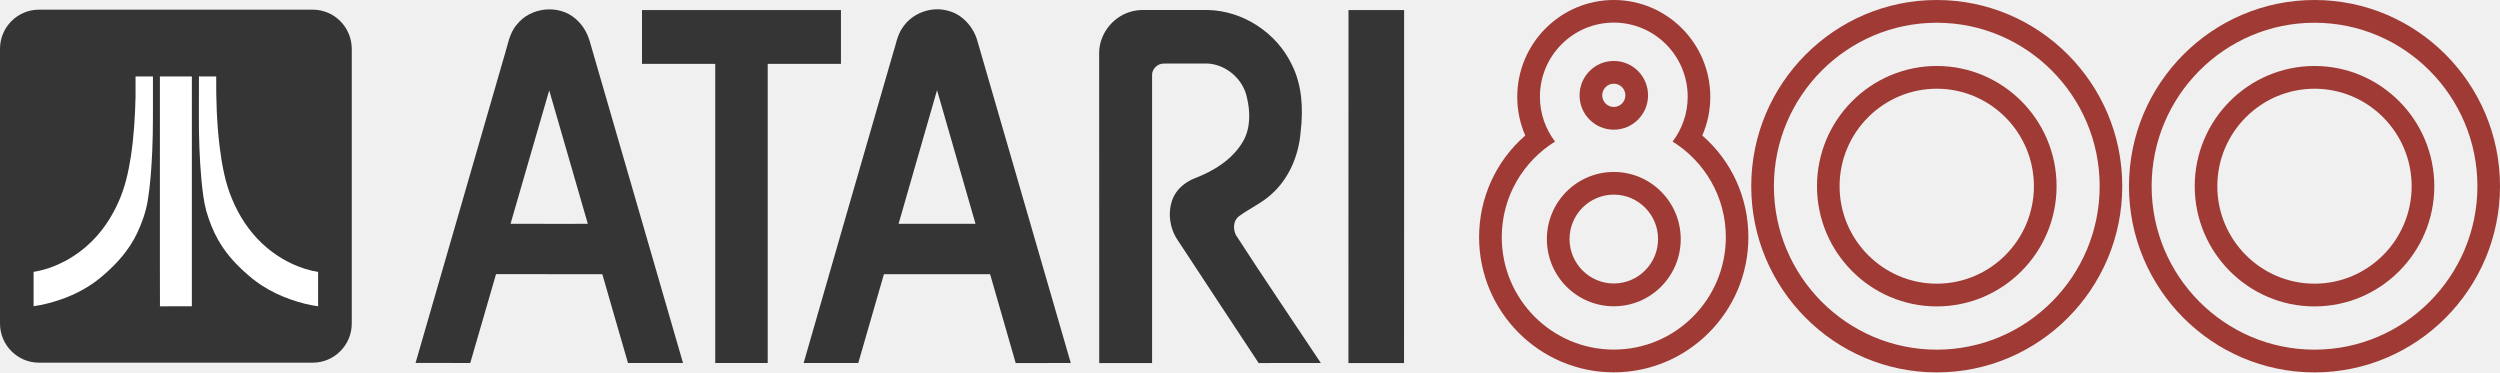
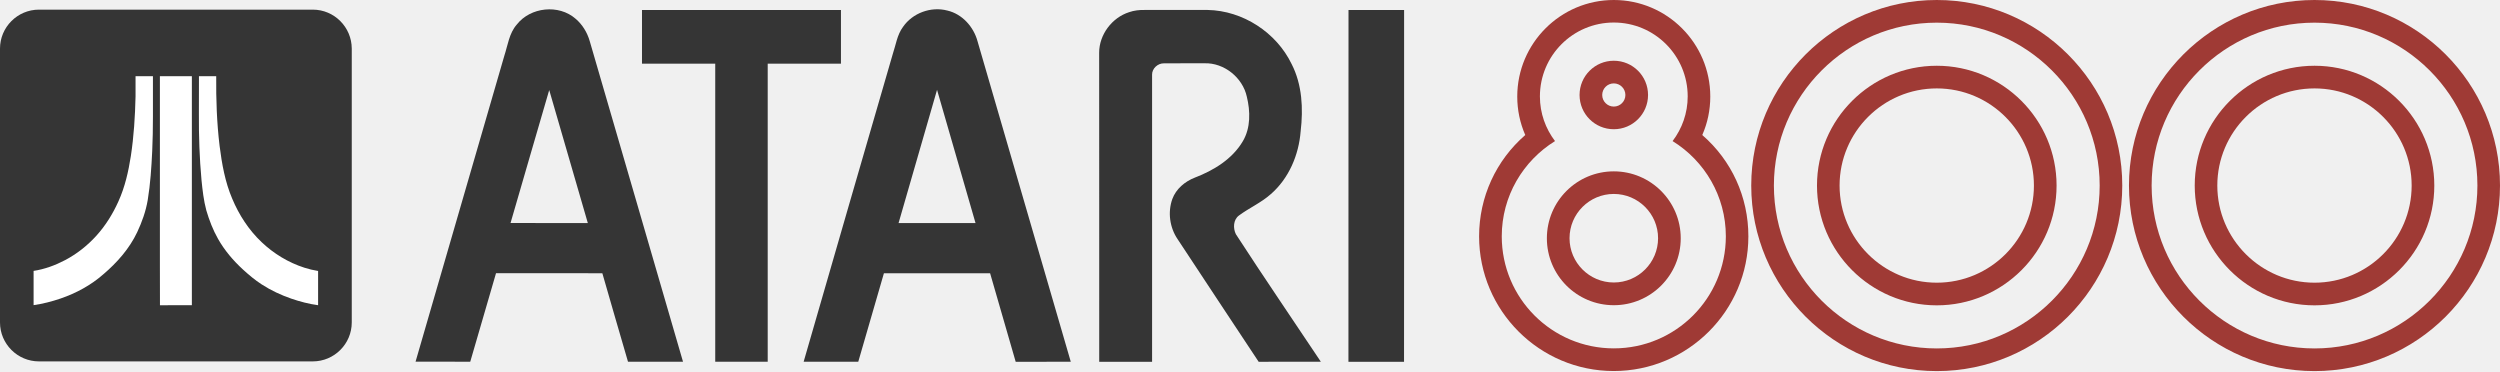
- <svg xmlns="http://www.w3.org/2000/svg" enable-background="new 0 0 3840 569.9" height="286" viewBox="0 0 1920 286" width="1920">
-   <g transform="scale(.5 .5017544)">
-     <path d="m480.5 14.8h-420.7c-32.9 0-59.8 26.9-59.8 59.8v420.7c0 32.9 26.9 59.8 59.8 59.8h420.7c32.9 0 59.8-26.9 59.8-59.8v-420.7c-.1-32.9-26.9-59.8-59.8-59.8z" fill="#353535" />
-     <g fill="#fff">
-       <path d="m208.2 117h26.7v62.7c.1 17.5-.4 34.9-1.1 52.3-1.2 25.2-2.8 50.4-6.9 75.3-2.9 17.2-8.8 33.7-16.2 49.4-12 25.3-30.9 46.7-52.1 64.7-19 16.7-41.6 28.9-65.5 37.1-13.5 4.6-27.3 8.2-41.5 10.2 0-17.5 0-35.1 0-52.6 17-2.6 33.3-8.6 48.5-16.6 18-9.5 34.2-22.3 47.9-37.4 14.1-15.6 25.3-33.6 33.9-52.8 10-22 15.4-45.8 19.1-69.7 4.6-30.3 6.5-60.9 7.2-91.6 0-10.2-.1-20.6 0-31z" />
-       <path d="m245.6 117c16.4-.1 32.7 0 49.1 0v351.8c-16.3 0-32.7-.1-49 .1-.2-37.4 0-74.8-.1-112.2 0-79.9 0-159.8 0-239.7z" />
-       <path d="m305.6 117h26.5c-.3 35.7.9 71.6 5.2 107.1 3.5 27.6 8.4 55.4 19.4 81.1 10.4 24.9 25.4 48 45 66.6 18.7 17.8 41.3 31.5 65.9 39.4 6.9 2.2 13.9 3.9 21 5v52.6c-14-1.9-27.8-5.5-41.2-10.1-15.9-5.5-31.3-12.7-45.5-21.9-10.3-6.6-19.7-14.6-28.8-22.9-14.9-13.7-28.2-29.3-38.2-47-7.8-13.7-13.5-28.6-18-43.8-4.1-15.2-5.8-31-7.4-46.6-3.1-33.8-4.2-67.8-4-101.8.1-19.3.1-38.5.1-57.7z" />
+ <svg xmlns="http://www.w3.org/2000/svg" enable-background="new 0 0 3840 569.9" height="285" viewBox="0 0 1920 285" width="1920" version="1.1" id="svg16">
+   <defs id="defs16" />
+   <g id="g17" transform="scale(0.5)">
+     <path d="M 480.5,14.8 H 59.8 C 26.9,14.8 0,41.7 0,74.6 v 420.7 c 0,32.9 26.9,59.8 59.8,59.8 h 420.7 c 32.9,0 59.8,-26.9 59.8,-59.8 V 74.6 C 540.2,41.7 513.4,14.8 480.5,14.8 Z" fill="#353535" id="path1" />
+     <g fill="#ffffff" id="g4">
+       <path d="m 208.2,117 h 26.7 v 62.7 c 0.1,17.5 -0.4,34.9 -1.1,52.3 -1.2,25.2 -2.8,50.4 -6.9,75.3 -2.9,17.2 -8.8,33.7 -16.2,49.4 -12,25.3 -30.9,46.7 -52.1,64.7 -19,16.7 -41.6,28.9 -65.5,37.1 -13.5,4.6 -27.3,8.2 -41.5,10.2 0,-17.5 0,-35.1 0,-52.6 17,-2.6 33.3,-8.6 48.5,-16.6 18,-9.5 34.2,-22.3 47.9,-37.4 14.1,-15.6 25.3,-33.6 33.9,-52.8 10,-22 15.4,-45.8 19.1,-69.7 4.6,-30.3 6.5,-60.9 7.2,-91.6 0,-10.2 -0.1,-20.6 0,-31 z" id="path2" />
+       <path d="m 245.6,117 c 16.4,-0.1 32.7,0 49.1,0 v 351.8 c -16.3,0 -32.7,-0.1 -49,0.1 -0.2,-37.4 0,-74.8 -0.1,-112.2 0,-79.9 0,-159.8 0,-239.7 z" id="path3" />
+       <path d="m 305.6,117 h 26.5 c -0.3,35.7 0.9,71.6 5.2,107.1 3.5,27.6 8.4,55.4 19.4,81.1 10.4,24.9 25.4,48 45,66.6 18.7,17.8 41.3,31.5 65.9,39.4 6.9,2.2 13.9,3.9 21,5 v 52.6 c -14,-1.9 -27.8,-5.5 -41.2,-10.1 -15.9,-5.5 -31.3,-12.7 -45.5,-21.9 -10.3,-6.6 -19.7,-14.6 -28.8,-22.9 -14.9,-13.7 -28.2,-29.3 -38.2,-47 -7.8,-13.7 -13.5,-28.6 -18,-43.8 -4.1,-15.2 -5.8,-31 -7.4,-46.6 -3.1,-33.8 -4.2,-67.8 -4,-101.8 0.1,-19.3 0.1,-38.5 0.1,-57.7 z" id="path4" />
    </g>
-     <g fill="#353535">
-       <path d="m793.8 37.7c21-26.9 64.5-31.5 90.3-8.9 10.5 8.9 17.9 21.1 21.7 34.3 47.7 164.2 95.7 328.3 143.3 492.5-28.2 0-56.3-.1-84.5 0-13.3-45.3-26.3-90.6-39.4-135.9-54.5-.1-108.9 0-163.3-.1-13.3 45.3-26.5 90.6-39.6 136-28-.1-56 0-84-.1 45.3-156.5 90.7-313.1 136.3-469.7 5.4-16.4 7.4-34.7 19.2-48.1m49.8 100.6c-20 68-39.5 136.2-59.4 204.2 39.6.2 79.1.1 118.7.1-19.8-68.1-39.5-136.2-59.3-204.3z" />
-       <path d="m1387.1 41.2c14.7-21.3 43-31.6 68-25 22.9 5.3 40.4 25 46.4 47.2 47.7 164.1 95.5 328.1 143.2 492.2-28.2.2-56.4 0-84.6.1-13.1-45.3-26.1-90.7-39.3-136-54.4 0-108.7-.1-163.1 0-13 45.3-26.4 90.6-39.4 135.9-28 0-55.9 0-83.9 0 45.3-157.5 91.2-314.9 136.8-472.3 4.8-14.1 6.7-29.8 15.9-42.1m-6.9 301.4c39.4.1 78.8 0 118.2 0-19.6-68.3-39.5-136.4-59.1-204.6-19.6 68.2-39.5 136.4-59.1 204.6z" />
-       <path d="m986.1 15.4h305.6v82.4c-37.5 0-75 0-112.5 0v457.8c-26.9 0-53.7 0-80.6 0 0-152.6 0-305.2 0-457.8-37.5-.1-75 0-112.5 0 0-27.5-.1-54.9 0-82.4z" />
-       <path d="m1734.3 18.7c7.7-2.7 16-3.6 24.2-3.4 32.1.1 64.3 0 96.4 0 54.1 1 105.7 34.6 129.1 83.2 16.2 31.6 17.9 68.4 13.8 103.1-2.8 36.3-18.1 72.6-46 96.7-14.7 13.1-33.1 21.1-48.9 32.8-8.7 6.6-9.1 19.4-4.6 28.6 42.6 65.8 87 130.6 130.5 195.9-31.8.1-63.7-.1-95.5.1-41.7-62.6-82.9-125.5-124.4-188.2-12.2-17.8-15.5-41.5-8.2-61.8 5.7-15.6 19.4-27 34.6-32.9 29-11.1 57.6-28.5 73.7-55.9 12.2-20.6 11.6-46 6.1-68.5-6.4-29.2-34.9-52.2-65-51.2-20.8.1-41.6-.1-62.4.1-9.4-.2-18.3 8-18.1 17.5-.1 147 0 293.9 0 440.9-27.1-.1-54.1 0-81.2 0-.1-158.2.1-316.4-.1-474.7 0-27.8 19.7-53.9 46-62.3z" />
-       <path d="m2071.3 15.4h85.4c0 180.1.1 360.2-.1 540.3-28.4-.1-56.9 0-85.4 0 .1-180.2.1-360.3.1-540.3z" />
+     <g fill="#353535" id="g9">
+       <path d="m 793.8,37.7 c 21,-26.9 64.5,-31.5 90.3,-8.9 10.5,8.9 17.9,21.1 21.7,34.3 47.7,164.2 95.7,328.3 143.3,492.5 -28.2,0 -56.3,-0.1 -84.5,0 -13.3,-45.3 -26.3,-90.6 -39.4,-135.9 -54.5,-0.1 -108.9,0 -163.3,-0.1 -13.3,45.3 -26.5,90.6 -39.6,136 -28,-0.1 -56,0 -84,-0.1 C 683.6,399 729,242.4 774.6,85.8 780,69.4 782,51.1 793.8,37.7 m 49.8,100.6 c -20,68 -39.5,136.2 -59.4,204.2 39.6,0.2 79.1,0.1 118.7,0.1 -19.8,-68.1 -39.5,-136.2 -59.3,-204.3 z" id="path5" />
+       <path d="m 1387.1,41.2 c 14.7,-21.3 43,-31.6 68,-25 22.9,5.3 40.4,25 46.4,47.2 47.7,164.1 95.5,328.1 143.2,492.2 -28.2,0.2 -56.4,0 -84.6,0.1 -13.1,-45.3 -26.1,-90.7 -39.3,-136 -54.4,0 -108.7,-0.1 -163.1,0 -13,45.3 -26.4,90.6 -39.4,135.9 -28,0 -55.9,0 -83.9,0 45.3,-157.5 91.2,-314.9 136.8,-472.3 4.8,-14.1 6.7,-29.8 15.9,-42.1 m -6.9,301.4 c 39.4,0.1 78.8,0 118.2,0 -19.6,-68.3 -39.5,-136.4 -59.1,-204.6 -19.6,68.2 -39.5,136.4 -59.1,204.6 z" id="path6" />
+       <path d="m 986.1,15.4 h 305.6 v 82.4 c -37.5,0 -75,0 -112.5,0 v 457.8 c -26.9,0 -53.7,0 -80.6,0 0,-152.6 0,-305.2 0,-457.8 -37.5,-0.1 -75,0 -112.5,0 0,-27.5 -0.1,-54.9 0,-82.4 z" id="path7" />
+       <path d="m 1734.3,18.7 c 7.7,-2.7 16,-3.6 24.2,-3.4 32.1,0.1 64.3,0 96.4,0 54.1,1 105.7,34.6 129.1,83.2 16.2,31.6 17.9,68.4 13.8,103.1 -2.8,36.3 -18.1,72.6 -46,96.7 -14.7,13.1 -33.1,21.1 -48.9,32.8 -8.7,6.6 -9.1,19.4 -4.6,28.6 42.6,65.8 87,130.6 130.5,195.9 -31.8,0.1 -63.7,-0.1 -95.5,0.1 -41.7,-62.6 -82.9,-125.5 -124.4,-188.2 -12.2,-17.8 -15.5,-41.5 -8.2,-61.8 5.7,-15.6 19.4,-27 34.6,-32.9 29,-11.1 57.6,-28.5 73.7,-55.9 12.2,-20.6 11.6,-46 6.1,-68.5 -6.4,-29.2 -34.9,-52.2 -65,-51.2 -20.8,0.1 -41.6,-0.1 -62.4,0.1 -9.4,-0.2 -18.3,8 -18.1,17.5 -0.1,147 0,293.9 0,440.9 -27.1,-0.1 -54.1,0 -81.2,0 -0.1,-158.2 0.1,-316.4 -0.1,-474.7 0,-27.8 19.7,-53.9 46,-62.3 z" id="path8" />
+       <path d="m 2071.3,15.4 h 85.4 c 0,180.1 0.1,360.2 -0.1,540.3 -28.4,-0.1 -56.9,0 -85.4,0 0.1,-180.2 0.1,-360.3 0.1,-540.3 z" id="path9" />
    </g>
-     <g fill="#9f3a35">
-       <path d="m2478.8 198.5c29 0 52.6-23.5 52.6-52.6s-23.5-52.6-52.6-52.6c-29 0-52.6 23.5-52.6 52.6s23.5 52.6 52.6 52.6zm0-70.4c9.8 0 17.8 8 17.8 17.8s-8 17.8-17.8 17.8-17.8-8-17.8-17.8 7.9-17.8 17.8-17.8z" />
-       <path d="m2614.7 207.4c8.1-18.5 12.3-38.5 12.3-59.1 0-81.8-66.5-148.3-148.2-148.3s-148.3 66.5-148.3 148.3c0 20.6 4.2 40.6 12.3 59.1-44.9 39-70.9 95.1-70.9 155.7 0 114 92.8 206.8 206.8 206.8s206.8-92.8 206.8-206.8c.1-60.6-25.9-116.8-70.8-155.7zm-135.9 327.7c-95 0-172.1-77-172.1-172.1 0-61.9 32.8-115.9 81.8-146.3-14.5-19.1-23.2-42.8-23.2-68.6 0-62.7 50.8-113.5 113.5-113.5s113.5 50.8 113.5 113.5c0 25.8-8.7 49.5-23.2 68.6 49 30.3 81.8 84.4 81.8 146.3-.1 95.1-77.1 172.1-172.1 172.1z" />
-       <path d="m2478.8 263.2c-56.8 0-102.8 46-102.8 102.8s46 102.8 102.8 102.8 102.8-46 102.8-102.8-46.1-102.8-102.8-102.8zm0 170.7c-37.5 0-68-30.5-68-68s30.5-68 68-68 68 30.5 68 68-30.5 68-68 68z" />
-       <path d="m2974.9 0c-157.1 0-285 127.8-285 285 0 157.1 127.8 285 285 285 157.1 0 284.9-127.8 284.9-285 .1-157.2-127.8-285-284.9-285zm0 535.2c-138 0-250.2-112.3-250.2-250.2 0-138 112.3-250.2 250.2-250.2s250.2 112.2 250.2 250.2c0 137.9-112.2 250.2-250.2 250.2z" />
-       <path d="m2974.9 101c-101.4 0-184 82.5-184 184 0 101.4 82.5 184 184 184 101.4 0 184-82.5 184-184s-82.6-184-184-184zm0 333.2c-82.3 0-149.3-67-149.3-149.2 0-82.3 67-149.2 149.3-149.2s149.2 67 149.2 149.2c0 82.3-66.9 149.2-149.2 149.2z" />
-       <path d="m3555.1 0c-157.1 0-285 127.8-285 285 0 157.1 127.8 285 285 285 157.1 0 284.9-127.8 284.9-285s-127.8-285-284.9-285zm0 535.2c-138 0-250.2-112.3-250.2-250.2 0-138 112.3-250.2 250.2-250.2s250.2 112.2 250.2 250.2c0 137.9-112.3 250.2-250.2 250.2z" />
-       <path d="m3555.1 101c-101.4 0-184 82.5-184 184 0 101.4 82.5 184 184 184 101.4 0 184-82.5 184-184-.1-101.5-82.6-184-184-184zm0 333.2c-82.3 0-149.3-67-149.3-149.2 0-82.3 67-149.2 149.3-149.2s149.2 67 149.2 149.2c0 82.3-67 149.2-149.2 149.2z" />
+     <g fill="#9f3a35" id="g16">
+       <path d="m 2478.8,198.5 c 29,0 52.6,-23.5 52.6,-52.6 0,-29.1 -23.5,-52.6 -52.6,-52.6 -29,0 -52.6,23.5 -52.6,52.6 0,29.1 23.5,52.6 52.6,52.6 z m 0,-70.4 c 9.8,0 17.8,8 17.8,17.8 0,9.8 -8,17.8 -17.8,17.8 -9.8,0 -17.8,-8 -17.8,-17.8 0,-9.8 7.9,-17.8 17.8,-17.8 z" id="path10" />
+       <path d="m 2614.7,207.4 c 8.1,-18.5 12.3,-38.5 12.3,-59.1 C 2627,66.5 2560.5,0 2478.8,0 c -81.7,0 -148.3,66.5 -148.3,148.3 0,20.6 4.2,40.6 12.3,59.1 -44.9,39 -70.9,95.1 -70.9,155.7 0,114 92.8,206.8 206.8,206.8 114,0 206.8,-92.8 206.8,-206.8 0.1,-60.6 -25.9,-116.8 -70.8,-155.7 z m -135.9,327.7 c -95,0 -172.1,-77 -172.1,-172.1 0,-61.9 32.8,-115.9 81.8,-146.3 -14.5,-19.1 -23.2,-42.8 -23.2,-68.6 0,-62.7 50.8,-113.5 113.5,-113.5 62.7,0 113.5,50.8 113.5,113.5 0,25.8 -8.7,49.5 -23.2,68.6 49,30.3 81.8,84.4 81.8,146.3 -0.1,95.1 -77.1,172.1 -172.1,172.1 z" id="path11" />
+       <path d="m 2478.8,263.2 c -56.8,0 -102.8,46 -102.8,102.8 0,56.8 46,102.8 102.8,102.8 56.8,0 102.8,-46 102.8,-102.8 0,-56.8 -46.1,-102.8 -102.8,-102.8 z m 0,170.7 c -37.5,0 -68,-30.5 -68,-68 0,-37.5 30.5,-68 68,-68 37.5,0 68,30.5 68,68 0,37.5 -30.5,68 -68,68 z" id="path12" />
+       <path d="m 2974.9,0 c -157.1,0 -285,127.8 -285,285 0,157.1 127.8,285 285,285 157.1,0 284.9,-127.8 284.9,-285 C 3259.9,127.8 3132,0 2974.9,0 Z m 0,535.2 c -138,0 -250.2,-112.3 -250.2,-250.2 0,-138 112.3,-250.2 250.2,-250.2 137.9,0 250.2,112.2 250.2,250.2 0,137.9 -112.2,250.2 -250.2,250.2 z" id="path13" />
+       <path d="m 2974.9,101 c -101.4,0 -184,82.5 -184,184 0,101.4 82.5,184 184,184 101.4,0 184,-82.5 184,-184 0,-101.5 -82.6,-184 -184,-184 z m 0,333.2 c -82.3,0 -149.3,-67 -149.3,-149.2 0,-82.3 67,-149.2 149.3,-149.2 82.3,0 149.2,67 149.2,149.2 0,82.3 -66.9,149.2 -149.2,149.2 z" id="path14" />
+       <path d="m 3555.1,0 c -157.1,0 -285,127.8 -285,285 0,157.1 127.8,285 285,285 C 3712.2,570 3840,442.2 3840,285 3840,127.8 3712.2,0 3555.1,0 Z m 0,535.2 c -138,0 -250.2,-112.3 -250.2,-250.2 0,-138 112.3,-250.2 250.2,-250.2 137.9,0 250.2,112.2 250.2,250.2 0,137.9 -112.3,250.2 -250.2,250.2 z" id="path15" />
+       <path d="m 3555.1,101 c -101.4,0 -184,82.5 -184,184 0,101.4 82.5,184 184,184 101.4,0 184,-82.5 184,-184 -0.1,-101.5 -82.6,-184 -184,-184 z m 0,333.2 c -82.3,0 -149.3,-67 -149.3,-149.2 0,-82.3 67,-149.2 149.3,-149.2 82.3,0 149.2,67 149.2,149.2 0,82.3 -67,149.2 -149.2,149.2 z" id="path16" />
    </g>
  </g>
</svg>
